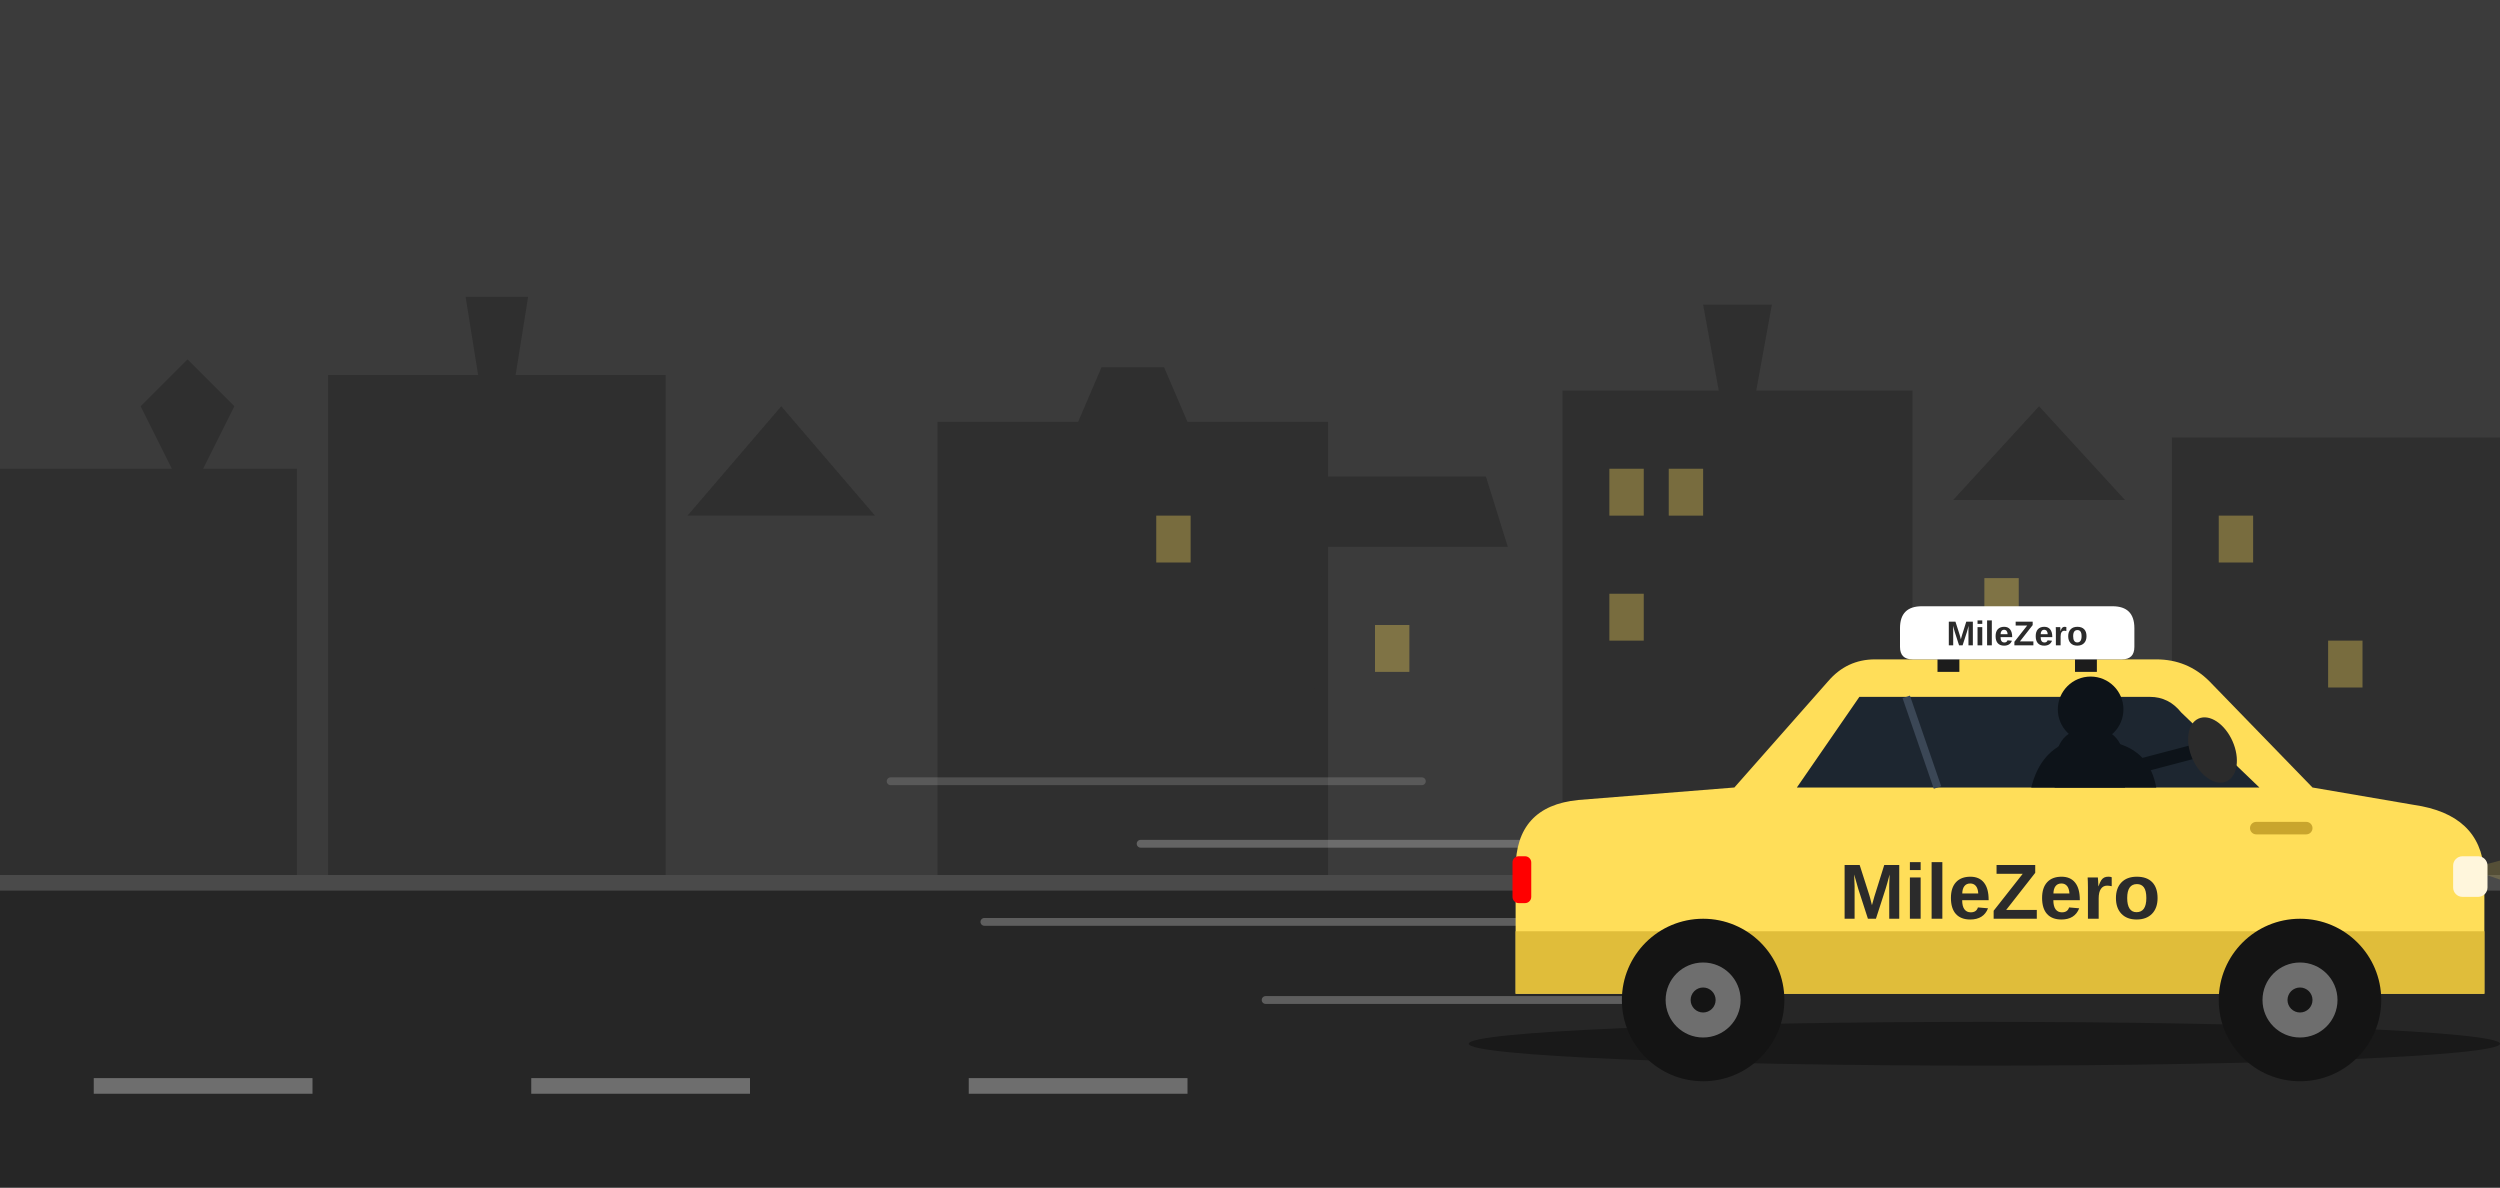
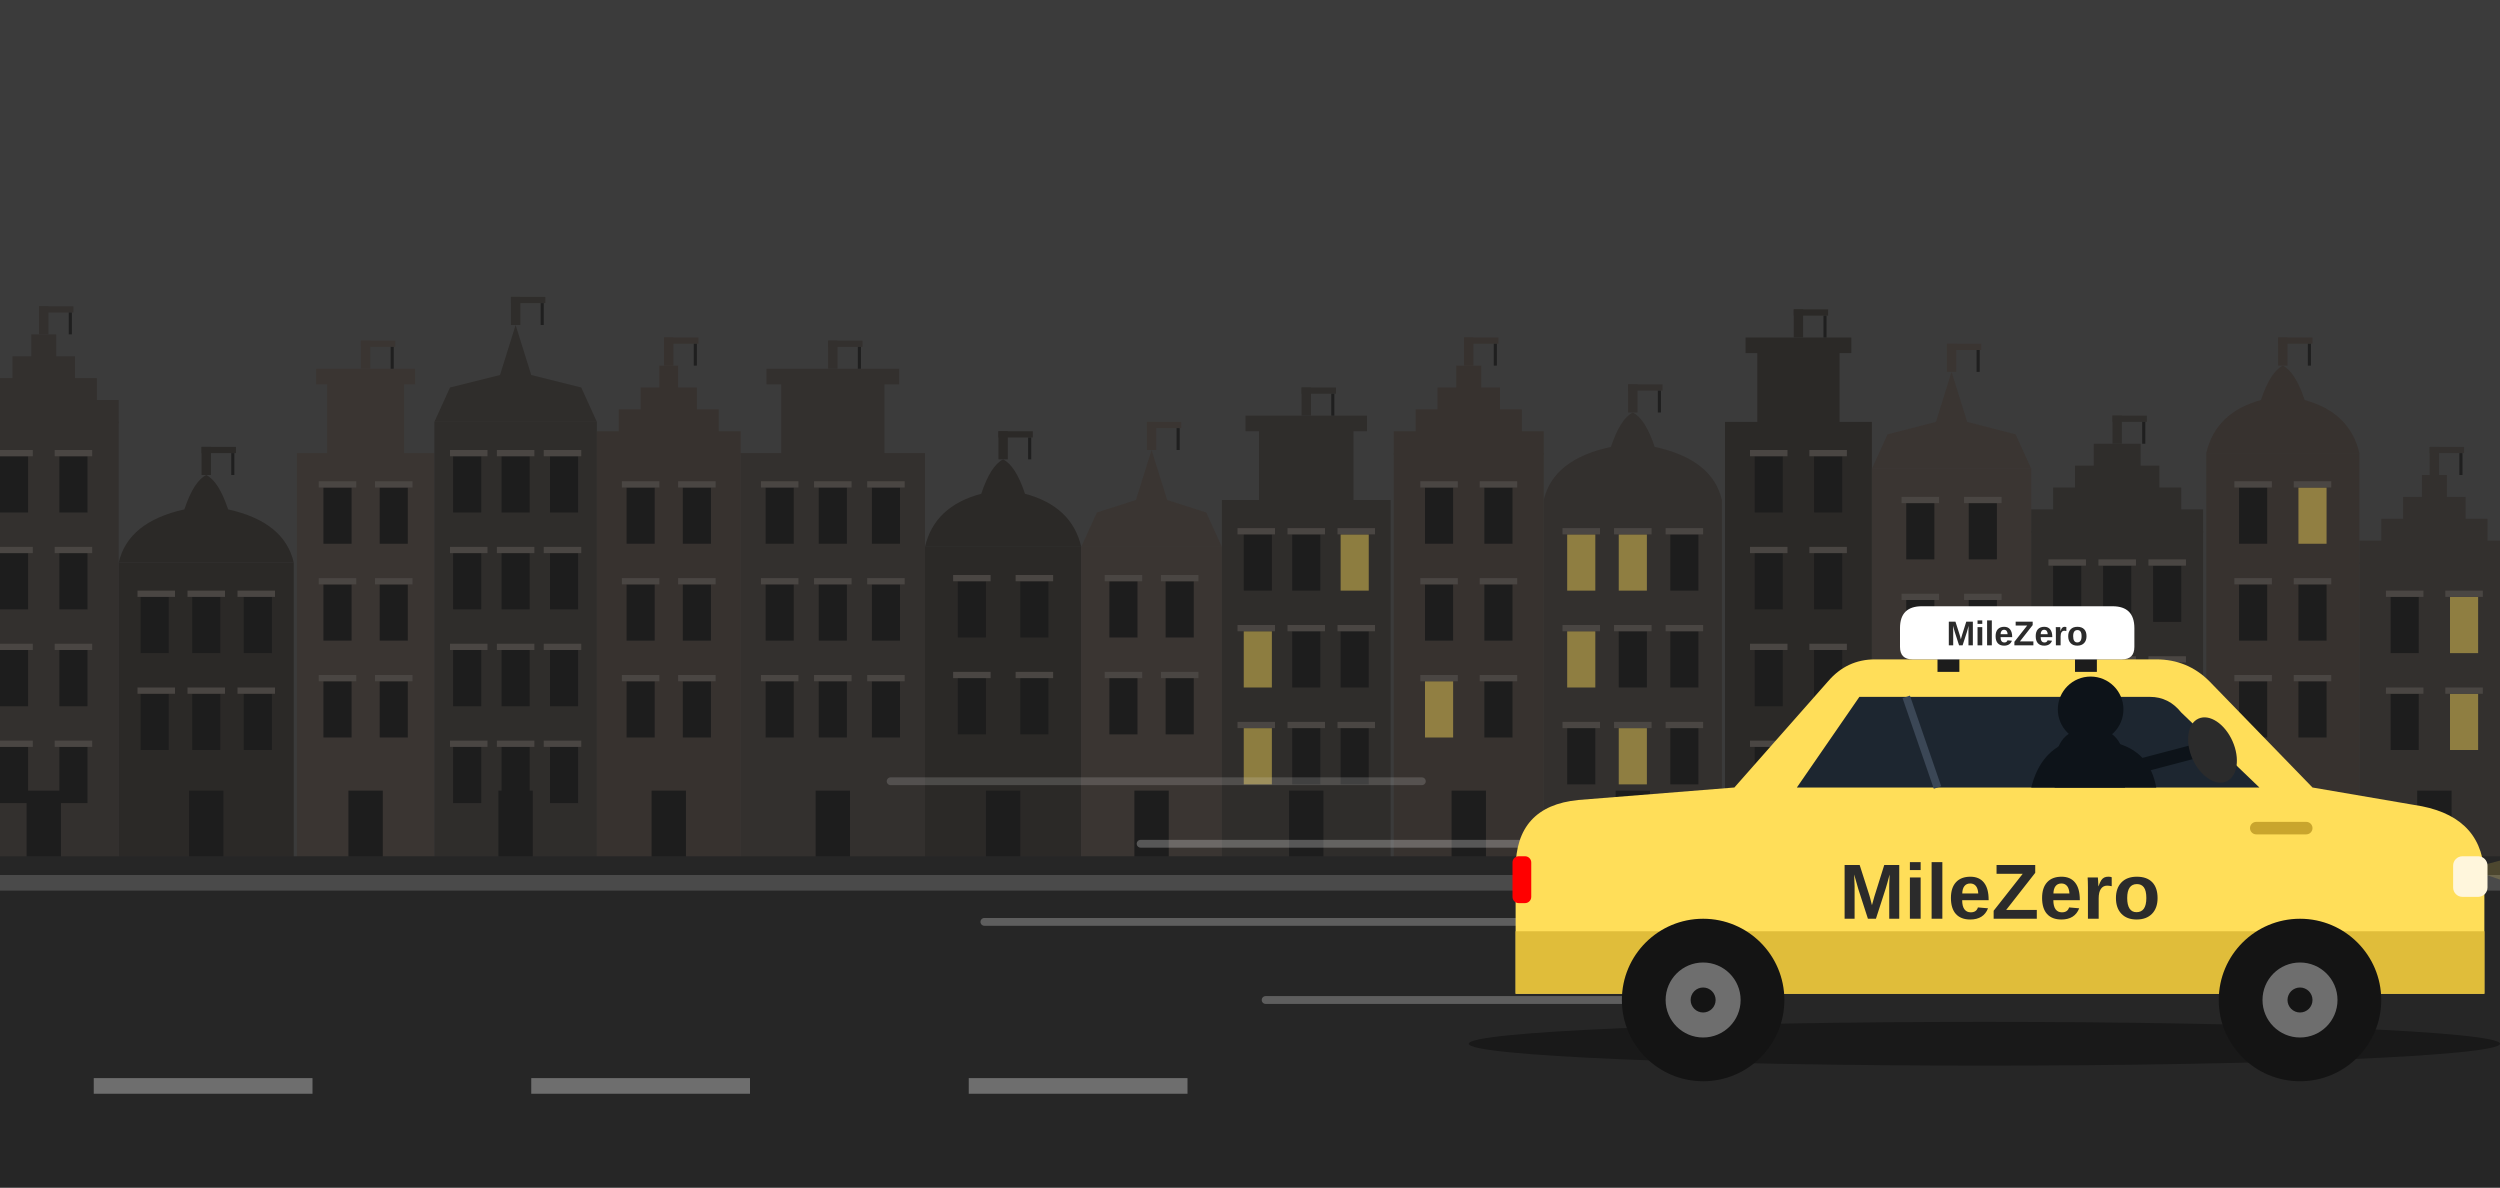
<svg xmlns="http://www.w3.org/2000/svg" viewBox="0 0 1600 760" preserveAspectRatio="xMaxYMax slice">
  <rect width="1600" height="760" fill="#3b3b3b" />
-   <g fill="#2f2f2f">
-     <path d="M0 560V300h110l-20-40 30-30 30 30-20 40h60V560z" />
-     <path d="M210 560V240h96l-8-50h40l-8 50h96V560z" />
-     <path d="M440 560V330h120l-60-70-60 70z" />
-     <path d="M600 560V270h90l15-35h40l15 35h90V560z" />
-     <path d="M835 560V350h130l-14-45h-102z" />
-     <path d="M1000 560V250h100l-10-55h44l-10 55h100V560z" />
-     <path d="M1250 560V320h110l-55-60-55 60z" />
-     <path d="M1390 560V280h210V560z" />
-   </g>
-   <g fill="#ffde59" opacity=".35">
-     <rect x="1030" y="300" width="22" height="30" />
-     <rect x="1068" y="300" width="22" height="30" />
-     <rect x="1030" y="380" width="22" height="30" />
-     <rect x="1420" y="330" width="22" height="30" />
-     <rect x="1490" y="410" width="22" height="30" />
-     <rect x="1270" y="370" width="22" height="30" />
-     <rect x="880" y="400" width="22" height="30" />
-     <rect x="740" y="330" width="22" height="30" />
-   </g>
+   <rect x="-20" y="270" width="96" height="290" fill="#33302e" />
+   <rect x="-20" y="256" width="96" height="15" fill="#33302e" />
+   <rect x="-6" y="242" width="68" height="15" fill="#33302e" />
+   <rect x="8" y="228" width="40" height="15" fill="#33302e" />
+   <rect x="20" y="214" width="16" height="15" fill="#33302e" />
+   <rect x="25.0" y="196" width="6" height="18" fill="#33302e" />
+   <rect x="25.0" y="196" width="22" height="4" fill="#33302e" />
+   <rect x="44.0" y="200" width="2" height="14" fill="#1f1f1f" />
+   <rect x="0" y="292" width="18" height="36" fill="#1d1d1d" />
+   <rect x="-3" y="288" width="24" height="4" fill="#4a4643" />
+   <rect x="38" y="292" width="18" height="36" fill="#1d1d1d" />
+   <rect x="35" y="288" width="24" height="4" fill="#4a4643" />
+   <rect x="0" y="354" width="18" height="36" fill="#1d1d1d" />
+   <rect x="-3" y="350" width="24" height="4" fill="#4a4643" />
+   <rect x="38" y="354" width="18" height="36" fill="#1d1d1d" />
+   <rect x="35" y="350" width="24" height="4" fill="#4a4643" />
+   <rect x="0" y="416" width="18" height="36" fill="#1d1d1d" />
+   <rect x="-3" y="412" width="24" height="4" fill="#4a4643" />
+   <rect x="38" y="416" width="18" height="36" fill="#1d1d1d" />
+   <rect x="35" y="412" width="24" height="4" fill="#4a4643" />
+   <rect x="0" y="478" width="18" height="36" fill="#1d1d1d" />
+   <rect x="-3" y="474" width="24" height="4" fill="#4a4643" />
+   <rect x="38" y="478" width="18" height="36" fill="#1d1d1d" />
+   <rect x="35" y="474" width="24" height="4" fill="#4a4643" />
+   <rect x="17" y="506" width="22" height="54" fill="#1d1d1d" />
+   <rect x="76" y="360" width="112" height="200" fill="#2b2927" />
+   <path d="M76 360Q82 334 118.0 326Q124.0 308 132.0 304Q140.0 308 146.0 326Q182 334 188 360Z" fill="#2b2927" />
+   <rect x="129.0" y="286" width="6" height="18" fill="#2b2927" />
+   <rect x="129.0" y="286" width="22" height="4" fill="#2b2927" />
+   <rect x="148.0" y="290" width="2" height="14" fill="#1f1f1f" />
+   <rect x="90" y="382" width="18" height="36" fill="#1d1d1d" />
+   <rect x="88" y="378" width="24" height="4" fill="#4a4643" />
+   <rect x="123" y="382" width="18" height="36" fill="#1d1d1d" />
+   <rect x="120" y="378" width="24" height="4" fill="#4a4643" />
+   <rect x="156" y="382" width="18" height="36" fill="#1d1d1d" />
+   <rect x="152" y="378" width="24" height="4" fill="#4a4643" />
+   <rect x="90" y="444" width="18" height="36" fill="#1d1d1d" />
+   <rect x="88" y="440" width="24" height="4" fill="#4a4643" />
+   <rect x="123" y="444" width="18" height="36" fill="#1d1d1d" />
+   <rect x="120" y="440" width="24" height="4" fill="#4a4643" />
+   <rect x="156" y="444" width="18" height="36" fill="#1d1d1d" />
+   <rect x="152" y="440" width="24" height="4" fill="#4a4643" />
+   <rect x="121" y="506" width="22" height="54" fill="#1d1d1d" />
+   <rect x="190" y="290" width="88" height="270" fill="#3a3532" />
+   <rect x="209.36" y="244" width="49.28" height="48" fill="#3a3532" />
+   <rect x="202.32" y="236" width="63.36" height="10" fill="#3a3532" />
+   <rect x="231.0" y="218" width="6" height="18" fill="#3a3532" />
+   <rect x="231.0" y="218" width="22" height="4" fill="#3a3532" />
+   <rect x="250.0" y="222" width="2" height="14" fill="#1f1f1f" />
+   <rect x="207" y="312" width="18" height="36" fill="#1d1d1d" />
+   <rect x="204" y="308" width="24" height="4" fill="#4a4643" />
+   <rect x="243" y="312" width="18" height="36" fill="#1d1d1d" />
+   <rect x="240" y="308" width="24" height="4" fill="#4a4643" />
+   <rect x="207" y="374" width="18" height="36" fill="#1d1d1d" />
+   <rect x="204" y="370" width="24" height="4" fill="#4a4643" />
+   <rect x="243" y="374" width="18" height="36" fill="#1d1d1d" />
+   <rect x="240" y="370" width="24" height="4" fill="#4a4643" />
+   <rect x="207" y="436" width="18" height="36" fill="#1d1d1d" />
+   <rect x="204" y="432" width="24" height="4" fill="#4a4643" />
+   <rect x="243" y="436" width="18" height="36" fill="#1d1d1d" />
+   <rect x="240" y="432" width="24" height="4" fill="#4a4643" />
+   <rect x="223" y="506" width="22" height="54" fill="#1d1d1d" />
+   <rect x="278" y="270" width="104" height="290" fill="#2f2d2b" />
+   <path d="M278 270L288 248L320.0 240L330.0 208L340.0 240L372 248L382 270Z" fill="#2f2d2b" />
+   <rect x="327.0" y="190" width="6" height="18" fill="#2f2d2b" />
+   <rect x="327.0" y="190" width="22" height="4" fill="#2f2d2b" />
+   <rect x="346.0" y="194" width="2" height="14" fill="#1f1f1f" />
+   <rect x="290" y="292" width="18" height="36" fill="#1d1d1d" />
+   <rect x="288" y="288" width="24" height="4" fill="#4a4643" />
+   <rect x="321" y="292" width="18" height="36" fill="#1d1d1d" />
+   <rect x="318" y="288" width="24" height="4" fill="#4a4643" />
+   <rect x="352" y="292" width="18" height="36" fill="#1d1d1d" />
+   <rect x="348" y="288" width="24" height="4" fill="#4a4643" />
+   <rect x="290" y="354" width="18" height="36" fill="#1d1d1d" />
+   <rect x="288" y="350" width="24" height="4" fill="#4a4643" />
+   <rect x="321" y="354" width="18" height="36" fill="#1d1d1d" />
+   <rect x="318" y="350" width="24" height="4" fill="#4a4643" />
+   <rect x="352" y="354" width="18" height="36" fill="#1d1d1d" />
+   <rect x="348" y="350" width="24" height="4" fill="#4a4643" />
+   <rect x="290" y="416" width="18" height="36" fill="#1d1d1d" />
+   <rect x="288" y="412" width="24" height="4" fill="#4a4643" />
+   <rect x="321" y="416" width="18" height="36" fill="#1d1d1d" />
+   <rect x="318" y="412" width="24" height="4" fill="#4a4643" />
+   <rect x="352" y="416" width="18" height="36" fill="#1d1d1d" />
+   <rect x="348" y="412" width="24" height="4" fill="#4a4643" />
+   <rect x="290" y="478" width="18" height="36" fill="#1d1d1d" />
+   <rect x="288" y="474" width="24" height="4" fill="#4a4643" />
+   <rect x="321" y="478" width="18" height="36" fill="#1d1d1d" />
+   <rect x="318" y="474" width="24" height="4" fill="#4a4643" />
+   <rect x="352" y="478" width="18" height="36" fill="#1d1d1d" />
+   <rect x="348" y="474" width="24" height="4" fill="#4a4643" />
+   <rect x="319" y="506" width="22" height="54" fill="#1d1d1d" />
+   <rect x="382" y="290" width="92" height="270" fill="#37322f" />
+   <rect x="382" y="276" width="92" height="15" fill="#37322f" />
+   <rect x="396" y="262" width="64" height="15" fill="#37322f" />
+   <rect x="410" y="248" width="36" height="15" fill="#37322f" />
+   <rect x="422" y="234" width="12" height="15" fill="#37322f" />
+   <rect x="425.0" y="216" width="6" height="18" fill="#37322f" />
+   <rect x="425.0" y="216" width="22" height="4" fill="#37322f" />
+   <rect x="444.0" y="220" width="2" height="14" fill="#1f1f1f" />
+   <rect x="401" y="312" width="18" height="36" fill="#1d1d1d" />
+   <rect x="398" y="308" width="24" height="4" fill="#4a4643" />
+   <rect x="437" y="312" width="18" height="36" fill="#1d1d1d" />
+   <rect x="434" y="308" width="24" height="4" fill="#4a4643" />
+   <rect x="401" y="374" width="18" height="36" fill="#1d1d1d" />
+   <rect x="398" y="370" width="24" height="4" fill="#4a4643" />
+   <rect x="437" y="374" width="18" height="36" fill="#1d1d1d" />
+   <rect x="434" y="370" width="24" height="4" fill="#4a4643" />
+   <rect x="401" y="436" width="18" height="36" fill="#1d1d1d" />
+   <rect x="398" y="432" width="24" height="4" fill="#4a4643" />
+   <rect x="437" y="436" width="18" height="36" fill="#1d1d1d" />
+   <rect x="434" y="432" width="24" height="4" fill="#4a4643" />
+   <rect x="417" y="506" width="22" height="54" fill="#1d1d1d" />
+   <rect x="474" y="290" width="118" height="270" fill="#33302e" />
+   <rect x="499.96" y="244" width="66.08" height="48" fill="#33302e" />
+   <rect x="490.52" y="236" width="84.96" height="10" fill="#33302e" />
+   <rect x="530.0" y="218" width="6" height="18" fill="#33302e" />
+   <rect x="530.0" y="218" width="22" height="4" fill="#33302e" />
+   <rect x="549.0" y="222" width="2" height="14" fill="#1f1f1f" />
+   <rect x="490" y="312" width="18" height="36" fill="#1d1d1d" />
+   <rect x="487" y="308" width="24" height="4" fill="#4a4643" />
+   <rect x="524" y="312" width="18" height="36" fill="#1d1d1d" />
+   <rect x="521" y="308" width="24" height="4" fill="#4a4643" />
+   <rect x="558" y="312" width="18" height="36" fill="#1d1d1d" />
+   <rect x="555" y="308" width="24" height="4" fill="#4a4643" />
+   <rect x="490" y="374" width="18" height="36" fill="#1d1d1d" />
+   <rect x="487" y="370" width="24" height="4" fill="#4a4643" />
+   <rect x="524" y="374" width="18" height="36" fill="#1d1d1d" />
+   <rect x="521" y="370" width="24" height="4" fill="#4a4643" />
+   <rect x="558" y="374" width="18" height="36" fill="#1d1d1d" />
+   <rect x="555" y="370" width="24" height="4" fill="#4a4643" />
+   <rect x="490" y="436" width="18" height="36" fill="#1d1d1d" />
+   <rect x="487" y="432" width="24" height="4" fill="#4a4643" />
+   <rect x="524" y="436" width="18" height="36" fill="#1d1d1d" />
+   <rect x="521" y="432" width="24" height="4" fill="#4a4643" />
+   <rect x="558" y="436" width="18" height="36" fill="#1d1d1d" />
+   <rect x="555" y="432" width="24" height="4" fill="#4a4643" />
+   <rect x="522" y="506" width="22" height="54" fill="#1d1d1d" />
+   <rect x="592" y="350" width="100" height="210" fill="#2b2927" />
+   <path d="M592 350Q598 324 628.0 316Q634.0 298 642.0 294Q650.0 298 656.0 316Q686 324 692 350Z" fill="#2b2927" />
+   <rect x="639.0" y="276" width="6" height="18" fill="#2b2927" />
+   <rect x="639.0" y="276" width="22" height="4" fill="#2b2927" />
+   <rect x="658.0" y="280" width="2" height="14" fill="#1f1f1f" />
+   <rect x="613" y="372" width="18" height="36" fill="#1d1d1d" />
+   <rect x="610" y="368" width="24" height="4" fill="#4a4643" />
+   <rect x="653" y="372" width="18" height="36" fill="#1d1d1d" />
+   <rect x="650" y="368" width="24" height="4" fill="#4a4643" />
+   <rect x="613" y="434" width="18" height="36" fill="#1d1d1d" />
+   <rect x="610" y="430" width="24" height="4" fill="#4a4643" />
+   <rect x="653" y="434" width="18" height="36" fill="#1d1d1d" />
+   <rect x="650" y="430" width="24" height="4" fill="#4a4643" />
+   <rect x="631" y="506" width="22" height="54" fill="#1d1d1d" />
+   <rect x="692" y="350" width="90" height="210" fill="#3a3532" />
+   <path d="M692 350L702 328L727.0 320L737.0 288L747.0 320L772 328L782 350Z" fill="#3a3532" />
+   <rect x="734.0" y="270" width="6" height="18" fill="#3a3532" />
+   <rect x="734.0" y="270" width="22" height="4" fill="#3a3532" />
+   <rect x="753.0" y="274" width="2" height="14" fill="#1f1f1f" />
+   <rect x="710" y="372" width="18" height="36" fill="#1d1d1d" />
+   <rect x="707" y="368" width="24" height="4" fill="#4a4643" />
+   <rect x="746" y="372" width="18" height="36" fill="#1d1d1d" />
+   <rect x="743" y="368" width="24" height="4" fill="#4a4643" />
+   <rect x="710" y="434" width="18" height="36" fill="#1d1d1d" />
+   <rect x="707" y="430" width="24" height="4" fill="#4a4643" />
+   <rect x="746" y="434" width="18" height="36" fill="#1d1d1d" />
+   <rect x="743" y="430" width="24" height="4" fill="#4a4643" />
+   <rect x="726" y="506" width="22" height="54" fill="#1d1d1d" />
+   <rect x="782" y="320" width="108" height="240" fill="#2f2d2b" />
+   <rect x="805.76" y="274" width="60.48" height="48" fill="#2f2d2b" />
+   <rect x="797.12" y="266" width="77.76" height="10" fill="#2f2d2b" />
+   <rect x="833.0" y="248" width="6" height="18" fill="#2f2d2b" />
+   <rect x="833.0" y="248" width="22" height="4" fill="#2f2d2b" />
+   <rect x="852.0" y="252" width="2" height="14" fill="#1f1f1f" />
+   <rect x="796" y="342" width="18" height="36" fill="#1d1d1d" />
+   <rect x="792" y="338" width="24" height="4" fill="#4a4643" />
+   <rect x="827" y="342" width="18" height="36" fill="#1d1d1d" />
+   <rect x="824" y="338" width="24" height="4" fill="#4a4643" />
+   <rect x="858" y="342" width="18" height="36" fill="#ffde59" opacity=".45" />
+   <rect x="856" y="338" width="24" height="4" fill="#4a4643" />
+   <rect x="796" y="404" width="18" height="36" fill="#ffde59" opacity=".45" />
+   <rect x="792" y="400" width="24" height="4" fill="#4a4643" />
+   <rect x="827" y="404" width="18" height="36" fill="#1d1d1d" />
+   <rect x="824" y="400" width="24" height="4" fill="#4a4643" />
+   <rect x="858" y="404" width="18" height="36" fill="#1d1d1d" />
+   <rect x="856" y="400" width="24" height="4" fill="#4a4643" />
+   <rect x="796" y="466" width="18" height="36" fill="#ffde59" opacity=".45" />
+   <rect x="792" y="462" width="24" height="4" fill="#4a4643" />
+   <rect x="827" y="466" width="18" height="36" fill="#1d1d1d" />
+   <rect x="824" y="462" width="24" height="4" fill="#4a4643" />
+   <rect x="858" y="466" width="18" height="36" fill="#1d1d1d" />
+   <rect x="856" y="462" width="24" height="4" fill="#4a4643" />
+   <rect x="825" y="506" width="22" height="54" fill="#1d1d1d" />
+   <rect x="892" y="290" width="96" height="270" fill="#37322f" />
+   <rect x="892" y="276" width="96" height="15" fill="#37322f" />
+   <rect x="906" y="262" width="68" height="15" fill="#37322f" />
+   <rect x="920" y="248" width="40" height="15" fill="#37322f" />
+   <rect x="932" y="234" width="16" height="15" fill="#37322f" />
+   <rect x="937.0" y="216" width="6" height="18" fill="#37322f" />
+   <rect x="937.0" y="216" width="22" height="4" fill="#37322f" />
+   <rect x="956.0" y="220" width="2" height="14" fill="#1f1f1f" />
+   <rect x="912" y="312" width="18" height="36" fill="#1d1d1d" />
+   <rect x="909" y="308" width="24" height="4" fill="#4a4643" />
+   <rect x="950" y="312" width="18" height="36" fill="#1d1d1d" />
+   <rect x="947" y="308" width="24" height="4" fill="#4a4643" />
+   <rect x="912" y="374" width="18" height="36" fill="#1d1d1d" />
+   <rect x="909" y="370" width="24" height="4" fill="#4a4643" />
+   <rect x="950" y="374" width="18" height="36" fill="#1d1d1d" />
+   <rect x="947" y="370" width="24" height="4" fill="#4a4643" />
+   <rect x="912" y="436" width="18" height="36" fill="#ffde59" opacity=".45" />
+   <rect x="909" y="432" width="24" height="4" fill="#4a4643" />
+   <rect x="950" y="436" width="18" height="36" fill="#1d1d1d" />
+   <rect x="947" y="432" width="24" height="4" fill="#4a4643" />
+   <rect x="929" y="506" width="22" height="54" fill="#1d1d1d" />
+   <rect x="988" y="320" width="114" height="240" fill="#33302e" />
+   <path d="M988 320Q994 294 1031.0 286Q1037.0 268 1045.0 264Q1053.0 268 1059.0 286Q1096 294 1102 320Z" fill="#33302e" />
+   <rect x="1042.0" y="246" width="6" height="18" fill="#33302e" />
+   <rect x="1042.0" y="246" width="22" height="4" fill="#33302e" />
+   <rect x="1061.0" y="250" width="2" height="14" fill="#1f1f1f" />
+   <rect x="1003" y="342" width="18" height="36" fill="#ffde59" opacity=".45" />
+   <rect x="1000" y="338" width="24" height="4" fill="#4a4643" />
+   <rect x="1036" y="342" width="18" height="36" fill="#ffde59" opacity=".45" />
+   <rect x="1033" y="338" width="24" height="4" fill="#4a4643" />
+   <rect x="1069" y="342" width="18" height="36" fill="#1d1d1d" />
+   <rect x="1066" y="338" width="24" height="4" fill="#4a4643" />
+   <rect x="1003" y="404" width="18" height="36" fill="#ffde59" opacity=".45" />
+   <rect x="1000" y="400" width="24" height="4" fill="#4a4643" />
+   <rect x="1036" y="404" width="18" height="36" fill="#1d1d1d" />
+   <rect x="1033" y="400" width="24" height="4" fill="#4a4643" />
+   <rect x="1069" y="404" width="18" height="36" fill="#1d1d1d" />
+   <rect x="1066" y="400" width="24" height="4" fill="#4a4643" />
+   <rect x="1003" y="466" width="18" height="36" fill="#1d1d1d" />
+   <rect x="1000" y="462" width="24" height="4" fill="#4a4643" />
+   <rect x="1036" y="466" width="18" height="36" fill="#ffde59" opacity=".45" />
+   <rect x="1033" y="462" width="24" height="4" fill="#4a4643" />
+   <rect x="1069" y="466" width="18" height="36" fill="#1d1d1d" />
+   <rect x="1066" y="462" width="24" height="4" fill="#4a4643" />
+   <rect x="1034" y="506" width="22" height="54" fill="#1d1d1d" />
+   <rect x="1104" y="270" width="94" height="290" fill="#2b2927" />
+   <rect x="1124.68" y="224" width="52.64" height="48" fill="#2b2927" />
+   <rect x="1117.16" y="216" width="67.68" height="10" fill="#2b2927" />
+   <rect x="1148.0" y="198" width="6" height="18" fill="#2b2927" />
+   <rect x="1148.0" y="198" width="22" height="4" fill="#2b2927" />
+   <rect x="1167.0" y="202" width="2" height="14" fill="#1f1f1f" />
+   <rect x="1123" y="292" width="18" height="36" fill="#1d1d1d" />
+   <rect x="1120" y="288" width="24" height="4" fill="#4a4643" />
+   <rect x="1161" y="292" width="18" height="36" fill="#1d1d1d" />
+   <rect x="1158" y="288" width="24" height="4" fill="#4a4643" />
+   <rect x="1123" y="354" width="18" height="36" fill="#1d1d1d" />
+   <rect x="1120" y="350" width="24" height="4" fill="#4a4643" />
+   <rect x="1161" y="354" width="18" height="36" fill="#1d1d1d" />
+   <rect x="1158" y="350" width="24" height="4" fill="#4a4643" />
+   <rect x="1123" y="416" width="18" height="36" fill="#1d1d1d" />
+   <rect x="1120" y="412" width="24" height="4" fill="#4a4643" />
+   <rect x="1161" y="416" width="18" height="36" fill="#1d1d1d" />
+   <rect x="1158" y="412" width="24" height="4" fill="#4a4643" />
+   <rect x="1123" y="478" width="18" height="36" fill="#1d1d1d" />
+   <rect x="1120" y="474" width="24" height="4" fill="#4a4643" />
+   <rect x="1161" y="478" width="18" height="36" fill="#1d1d1d" />
+   <rect x="1158" y="474" width="24" height="4" fill="#4a4643" />
+   <rect x="1140" y="506" width="22" height="54" fill="#1d1d1d" />
+   <rect x="1198" y="300" width="102" height="260" fill="#3a3532" />
+   <path d="M1198 300L1208 278L1239.0 270L1249.0 238L1259.0 270L1290 278L1300 300Z" fill="#3a3532" />
+   <rect x="1246.0" y="220" width="6" height="18" fill="#3a3532" />
+   <rect x="1246.0" y="220" width="22" height="4" fill="#3a3532" />
+   <rect x="1265.0" y="224" width="2" height="14" fill="#1f1f1f" />
+   <rect x="1220" y="322" width="18" height="36" fill="#1d1d1d" />
+   <rect x="1217" y="318" width="24" height="4" fill="#4a4643" />
+   <rect x="1260" y="322" width="18" height="36" fill="#1d1d1d" />
+   <rect x="1257" y="318" width="24" height="4" fill="#4a4643" />
+   <rect x="1220" y="384" width="18" height="36" fill="#1d1d1d" />
+   <rect x="1217" y="380" width="24" height="4" fill="#4a4643" />
+   <rect x="1260" y="384" width="18" height="36" fill="#1d1d1d" />
+   <rect x="1257" y="380" width="24" height="4" fill="#4a4643" />
+   <rect x="1220" y="446" width="18" height="36" fill="#1d1d1d" />
+   <rect x="1217" y="442" width="24" height="4" fill="#4a4643" />
+   <rect x="1260" y="446" width="18" height="36" fill="#1d1d1d" />
+   <rect x="1257" y="442" width="24" height="4" fill="#4a4643" />
+   <rect x="1238" y="506" width="22" height="54" fill="#1d1d1d" />
+   <rect x="1300" y="340" width="110" height="220" fill="#2f2d2b" />
+   <rect x="1300" y="326" width="110" height="15" fill="#2f2d2b" />
+   <rect x="1314" y="312" width="82" height="15" fill="#2f2d2b" />
+   <rect x="1328" y="298" width="54" height="15" fill="#2f2d2b" />
+   <rect x="1340" y="284" width="30" height="15" fill="#2f2d2b" />
+   <rect x="1352.0" y="266" width="6" height="18" fill="#2f2d2b" />
+   <rect x="1352.0" y="266" width="22" height="4" fill="#2f2d2b" />
+   <rect x="1371.0" y="270" width="2" height="14" fill="#1f1f1f" />
+   <rect x="1314" y="362" width="18" height="36" fill="#1d1d1d" />
+   <rect x="1311" y="358" width="24" height="4" fill="#4a4643" />
+   <rect x="1346" y="362" width="18" height="36" fill="#1d1d1d" />
+   <rect x="1343" y="358" width="24" height="4" fill="#4a4643" />
+   <rect x="1378" y="362" width="18" height="36" fill="#1d1d1d" />
+   <rect x="1375" y="358" width="24" height="4" fill="#4a4643" />
+   <rect x="1314" y="424" width="18" height="36" fill="#1d1d1d" />
+   <rect x="1311" y="420" width="24" height="4" fill="#4a4643" />
+   <rect x="1346" y="424" width="18" height="36" fill="#1d1d1d" />
+   <rect x="1343" y="420" width="24" height="4" fill="#4a4643" />
+   <rect x="1378" y="424" width="18" height="36" fill="#1d1d1d" />
+   <rect x="1375" y="420" width="24" height="4" fill="#4a4643" />
+   <rect x="1344" y="506" width="22" height="54" fill="#1d1d1d" />
+   <rect x="1412" y="290" width="98" height="270" fill="#37322f" />
+   <path d="M1412 290Q1418 264 1447.0 256Q1453.0 238 1461.0 234Q1469.0 238 1475.0 256Q1504 264 1510 290Z" fill="#37322f" />
+   <rect x="1458.0" y="216" width="6" height="18" fill="#37322f" />
+   <rect x="1458.0" y="216" width="22" height="4" fill="#37322f" />
+   <rect x="1477.0" y="220" width="2" height="14" fill="#1f1f1f" />
+   <rect x="1433" y="312" width="18" height="36" fill="#1d1d1d" />
+   <rect x="1430" y="308" width="24" height="4" fill="#4a4643" />
+   <rect x="1471" y="312" width="18" height="36" fill="#ffde59" opacity=".45" />
+   <rect x="1468" y="308" width="24" height="4" fill="#4a4643" />
+   <rect x="1433" y="374" width="18" height="36" fill="#1d1d1d" />
+   <rect x="1430" y="370" width="24" height="4" fill="#4a4643" />
+   <rect x="1471" y="374" width="18" height="36" fill="#1d1d1d" />
+   <rect x="1468" y="370" width="24" height="4" fill="#4a4643" />
+   <rect x="1433" y="436" width="18" height="36" fill="#1d1d1d" />
+   <rect x="1430" y="432" width="24" height="4" fill="#4a4643" />
+   <rect x="1471" y="436" width="18" height="36" fill="#1d1d1d" />
+   <rect x="1468" y="432" width="24" height="4" fill="#4a4643" />
+   <rect x="1450" y="506" width="22" height="54" fill="#1d1d1d" />
+   <rect x="1510" y="360" width="96" height="200" fill="#33302e" />
+   <rect x="1510" y="346" width="96" height="15" fill="#33302e" />
+   <rect x="1524" y="332" width="68" height="15" fill="#33302e" />
+   <rect x="1538" y="318" width="40" height="15" fill="#33302e" />
+   <rect x="1550" y="304" width="16" height="15" fill="#33302e" />
+   <rect x="1555.0" y="286" width="6" height="18" fill="#33302e" />
+   <rect x="1555.0" y="286" width="22" height="4" fill="#33302e" />
+   <rect x="1574.0" y="290" width="2" height="14" fill="#1f1f1f" />
+   <rect x="1530" y="382" width="18" height="36" fill="#1d1d1d" />
+   <rect x="1527" y="378" width="24" height="4" fill="#4a4643" />
+   <rect x="1568" y="382" width="18" height="36" fill="#ffde59" opacity=".45" />
+   <rect x="1565" y="378" width="24" height="4" fill="#4a4643" />
+   <rect x="1530" y="444" width="18" height="36" fill="#1d1d1d" />
+   <rect x="1527" y="440" width="24" height="4" fill="#4a4643" />
+   <rect x="1568" y="444" width="18" height="36" fill="#ffde59" opacity=".45" />
+   <rect x="1565" y="440" width="24" height="4" fill="#4a4643" />
+   <rect x="1547" y="506" width="22" height="54" fill="#1d1d1d" />
+   <rect x="1606" y="340" width="112" height="220" fill="#2b2927" />
+   <path d="M1606 340Q1612 314 1648.0 306Q1654.0 288 1662.0 284Q1670.0 288 1676.0 306Q1712 314 1718 340Z" fill="#2b2927" />
+   <rect x="1659.0" y="266" width="6" height="18" fill="#2b2927" />
+   <rect x="1659.0" y="266" width="22" height="4" fill="#2b2927" />
+   <rect x="1678.0" y="270" width="2" height="14" fill="#1f1f1f" />
+   <rect x="1620" y="362" width="18" height="36" fill="#1d1d1d" />
+   <rect x="1618" y="358" width="24" height="4" fill="#4a4643" />
+   <rect x="1653" y="362" width="18" height="36" fill="#ffde59" opacity=".45" />
+   <rect x="1650" y="358" width="24" height="4" fill="#4a4643" />
+   <rect x="1686" y="362" width="18" height="36" fill="#1d1d1d" />
+   <rect x="1682" y="358" width="24" height="4" fill="#4a4643" />
+   <rect x="1620" y="424" width="18" height="36" fill="#ffde59" opacity=".45" />
+   <rect x="1618" y="420" width="24" height="4" fill="#4a4643" />
+   <rect x="1653" y="424" width="18" height="36" fill="#1d1d1d" />
+   <rect x="1650" y="420" width="24" height="4" fill="#4a4643" />
+   <rect x="1686" y="424" width="18" height="36" fill="#1d1d1d" />
+   <rect x="1682" y="420" width="24" height="4" fill="#4a4643" />
+   <rect x="1651" y="506" width="22" height="54" fill="#1d1d1d" />
+   <rect y="548" width="1600" height="12" fill="#262626" />
  <rect y="560" width="1600" height="200" fill="#262626" />
  <rect y="560" width="1600" height="10" fill="#4a4a4a" />
  <g fill="#6e6e6e">
    <rect x="60" y="690" width="140" height="10" />
    <rect x="340" y="690" width="140" height="10" />
    <rect x="620" y="690" width="140" height="10" />
  </g>
  <g transform="translate(210 0)" stroke="#e2e2e2" stroke-width="5" stroke-linecap="round" opacity=".3">
    <path d="M520 540H790" />
    <path d="M420 590H760" />
    <path d="M600 640H830" />
    <path d="M360 500H700" opacity=".6" />
  </g>
  <g transform="translate(210 -4)">
    <ellipse cx="1060" cy="672" rx="330" ry="14" fill="#000" opacity=".35" />
    <polygon points="1370,560 1600,500 1600,640" fill="#ffde59" opacity=".18" />
    <path d="M760 640V560Q760 520 800 516L900 508 960 440Q972 426 990 426H1170Q1190 426 1204 440L1270 508 1340 520Q1380 528 1380 566V640Z" fill="#ffde59" />
    <path d="M760 600H1380V640H760Z" fill="#e0bd3a" />
    <path d="M980 450H1166Q1178 450 1186 460L1236 508H940Z" fill="#1d2630" />
    <path d="M1105 508V496Q1105 470 1128 470Q1150 470 1150 496V508Z" fill="#0d1319" />
    <circle cx="1128" cy="458" r="21" fill="#0d1319" />
    <path d="M1090 508Q1096 484 1116 478L1146 480Q1166 486 1170 508Z" fill="#0d1319" />
    <path d="M1160 494L1198 484" stroke="#0d1319" stroke-width="9" stroke-linecap="round" />
    <ellipse cx="1206" cy="484" rx="14" ry="22" fill="#2b2b2b" transform="rotate(-24 1206 484)" />
    <path d="M1010 450L1030 508" stroke="#3b4756" stroke-width="5" />
    <rect x="1230" y="530" width="40" height="8" rx="4" fill="#c9a52d" />
    <text x="1070" y="592" text-anchor="middle" font-family="Arial Narrow,Arial,sans-serif" font-weight="800" font-size="50" fill="#2b2b2b">MileZero</text>
    <rect x="1030" y="424" width="14" height="10" fill="#1c1c1c" />
    <rect x="1118" y="424" width="14" height="10" fill="#1c1c1c" />
    <path d="M1020 392H1142Q1156 392 1156 406V418Q1156 426 1148 426H1014Q1006 426 1006 418V406Q1006 392 1020 392Z" fill="#fff" />
    <text x="1081" y="417" text-anchor="middle" font-family="Arial Narrow,Arial,sans-serif" font-weight="800" font-size="22" fill="#2b2b2b">MileZero</text>
    <rect x="1360" y="552" width="22" height="26" rx="6" fill="#fff6dc" />
    <rect x="758" y="552" width="12" height="30" rx="4" fill="#ff0000" />
    <circle cx="880" cy="644" r="52" fill="#141414" />
    <circle cx="880" cy="644" r="24" fill="#6e6e6e" />
    <circle cx="880" cy="644" r="8" fill="#141414" />
    <circle cx="1262" cy="644" r="52" fill="#141414" />
    <circle cx="1262" cy="644" r="24" fill="#6e6e6e" />
    <circle cx="1262" cy="644" r="8" fill="#141414" />
  </g>
</svg>
